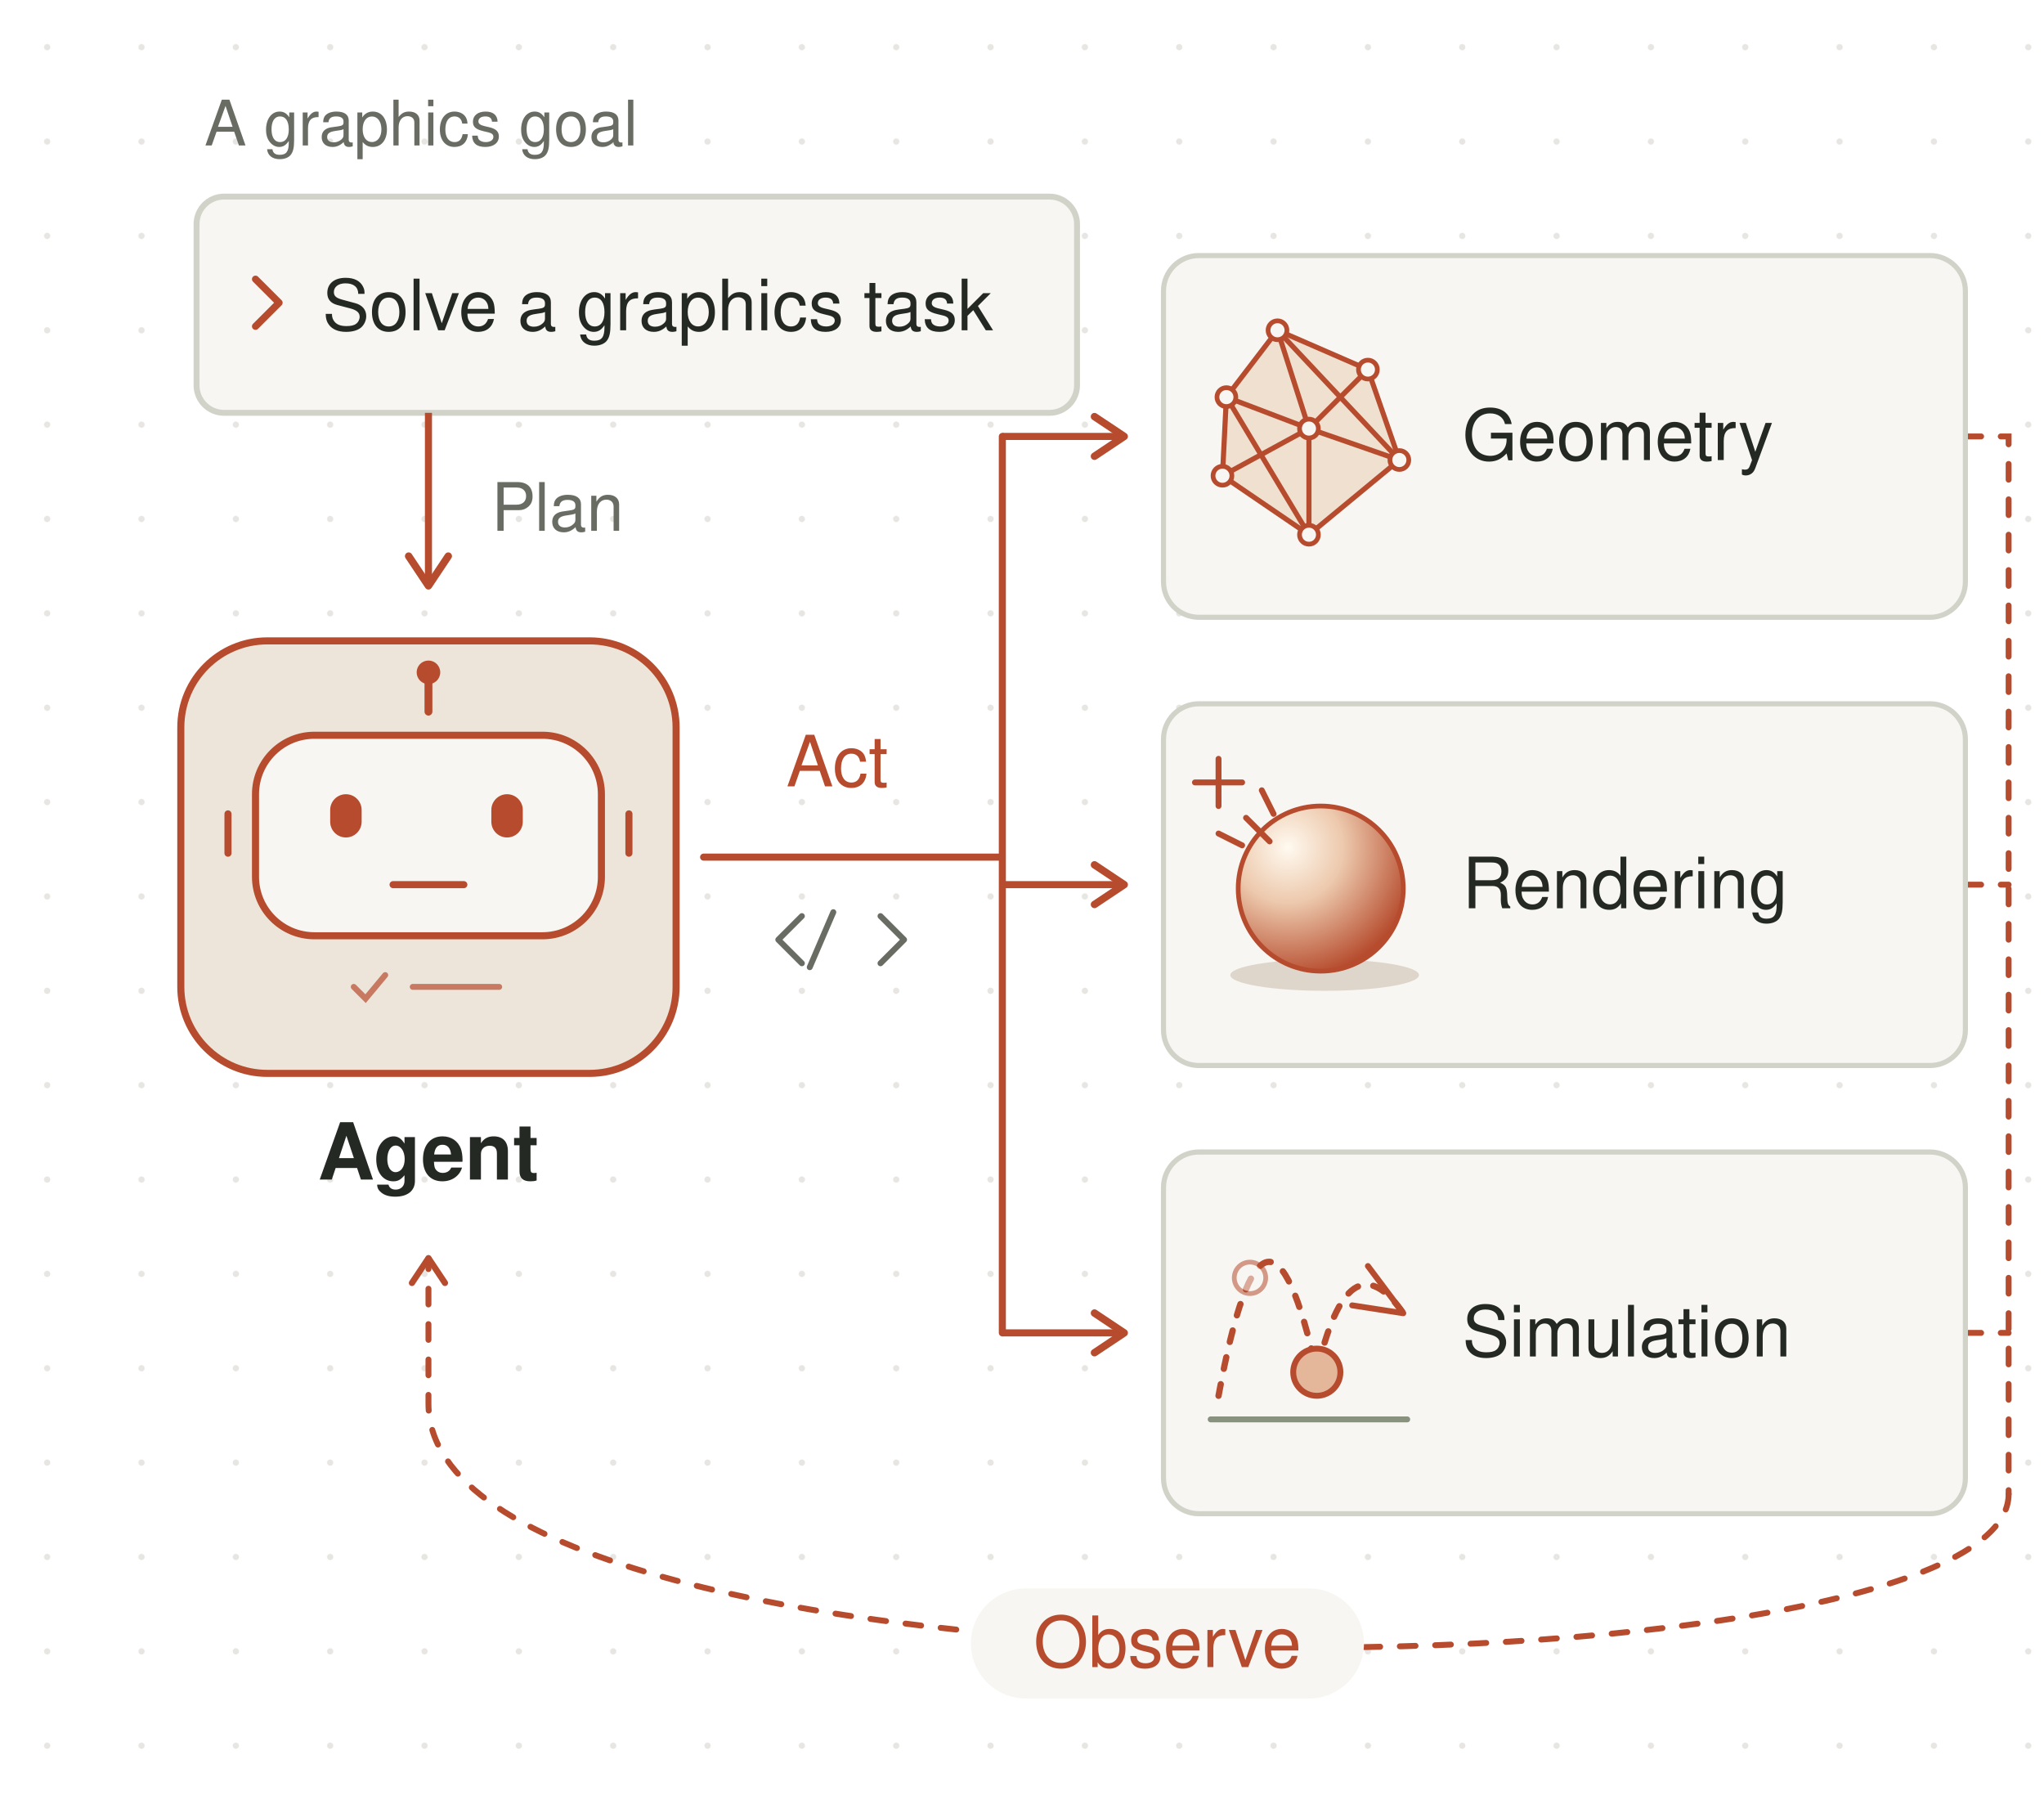
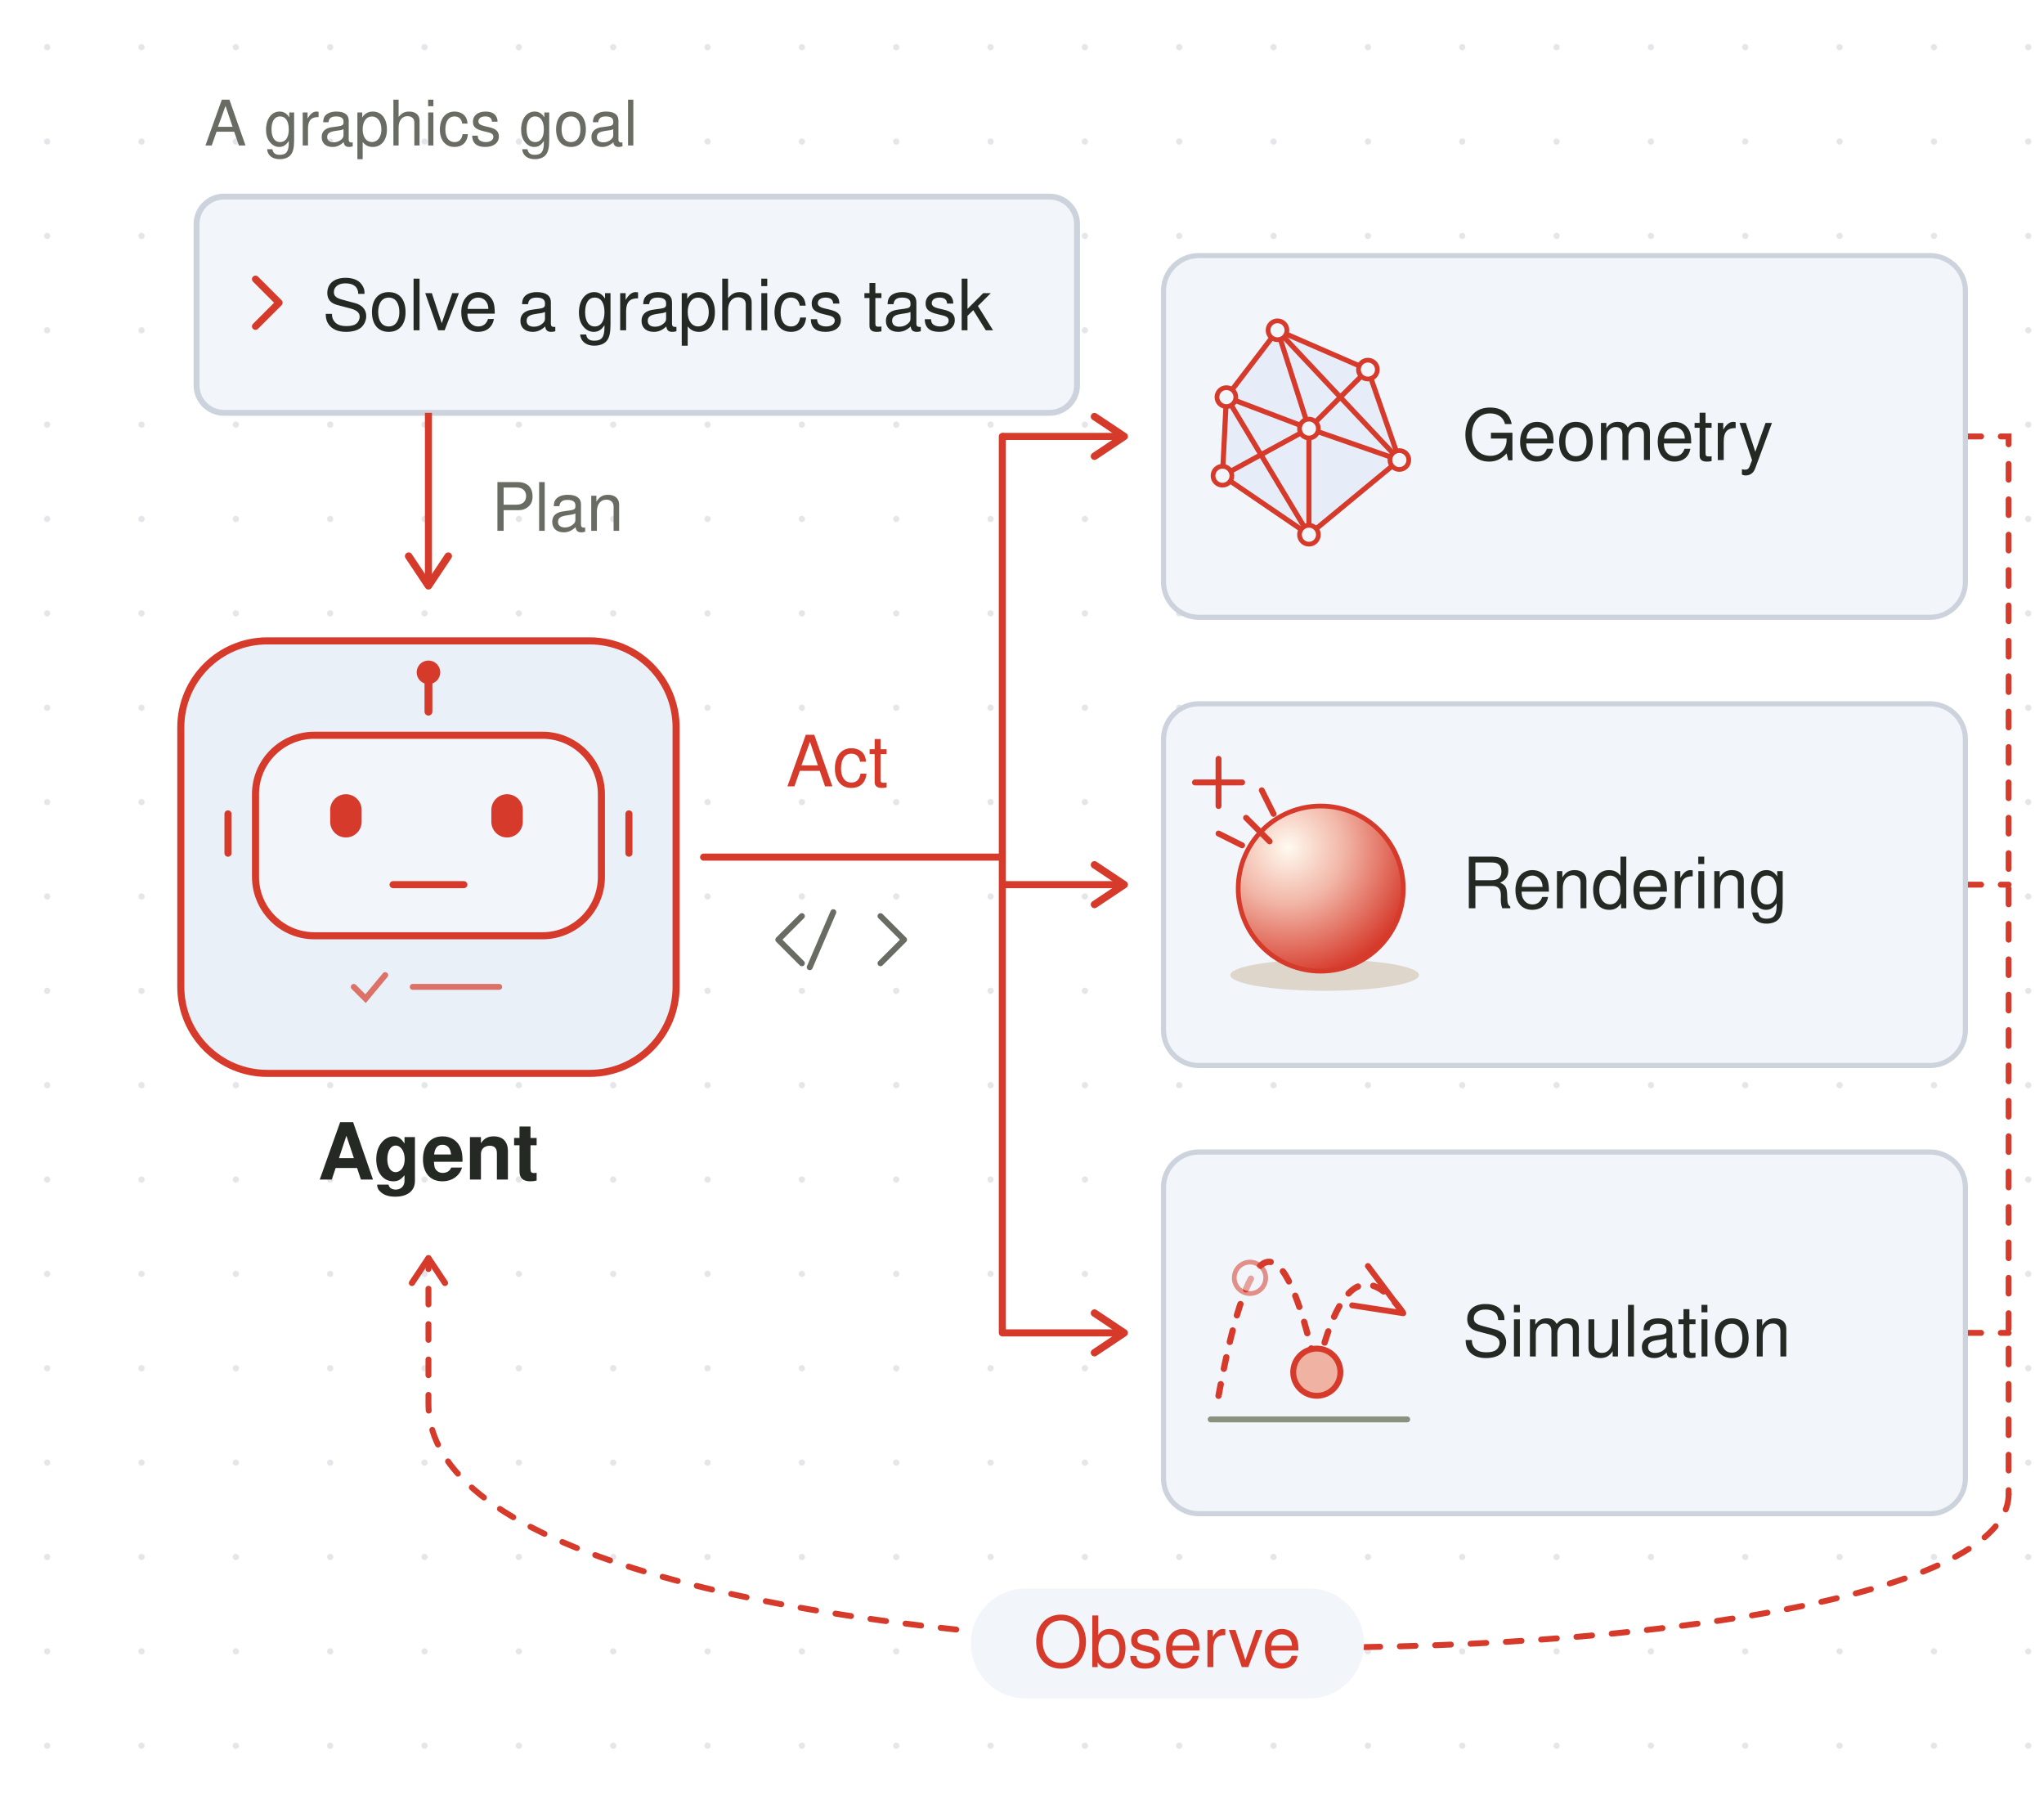
<svg xmlns="http://www.w3.org/2000/svg" width="520" height="460" viewBox="0 0 520 460" fill="none">
  <defs>
    <pattern id="dots" width="24" height="24" patternUnits="userSpaceOnUse">
-       <circle cx="12" cy="12" r=".8" fill="#b1aaa0" opacity=".3" />
+       <circle cx="12" cy="12" r=".8" fill="#a3abb8" opacity=".3" />
    </pattern>
    <marker id="arrow" viewBox="0 0 10 10" refX="8" refY="5" markerWidth="7" markerHeight="7" orient="auto-start-reverse">
-       <path d="m2 1 6 4-6 4" stroke="#b64b2d" stroke-width="1.5" stroke-linecap="round" stroke-linejoin="round" />
+       <path d="m2 1 6 4-6 4" stroke="#d63a2b" stroke-width="1.5" stroke-linecap="round" stroke-linejoin="round" />
    </marker>
    <radialGradient id="render-light" cx="30%" cy="25%" r="80%">
      <stop stop-color="#fffaf0" />
-       <stop offset=".42" stop-color="#edc9ad" />
-       <stop offset="1" stop-color="#b64b2d" />
+       <stop offset=".42" stop-color="#f2b7a8" />
+       <stop offset="1" stop-color="#d63a2b" />
    </radialGradient>
  </defs>
  <rect width="520" height="460" fill="url(#dots)" />
  <g font-family="Avenir Next, Segoe UI, Helvetica, Arial, sans-serif">
    <text x="52" y="37" fill="#686c63" font-size="16">A graphics goal</text>
-     <rect x="50" y="50" width="224" height="55" rx="7" fill="#f7f6f2" stroke="#d1d3c8" stroke-width="1.5" />
-     <path d="m65 71 6 6-6 6" stroke="#b64b2d" stroke-width="1.8" stroke-linecap="round" stroke-linejoin="round" />
+     <rect x="50" y="50" width="224" height="55" rx="7" fill="#f2f5fa" stroke="#ccd3dd" stroke-width="1.5" />
+     <path d="m65 71 6 6-6 6" stroke="#d63a2b" stroke-width="1.8" stroke-linecap="round" stroke-linejoin="round" />
    <text x="82" y="84" fill="#242923" font-size="18">Solve a graphics task</text>
  </g>
-   <path d="M109 105v44" stroke="#b64b2d" stroke-width="1.8" marker-end="url(#arrow)" />
+   <path d="M109 105v44" stroke="#d63a2b" stroke-width="1.8" marker-end="url(#arrow)" />
  <text x="125" y="135" fill="#686c63" font-family="Avenir Next, Segoe UI, Helvetica, Arial, sans-serif" font-size="17">Plan</text>
-   <rect x="46" y="163" width="126" height="110" rx="22" fill="#ede5da" stroke="#b64b2d" stroke-width="1.8" />
-   <path d="M109 181v-8" stroke="#b64b2d" stroke-width="2" stroke-linecap="round" />
-   <circle cx="109" cy="171" r="3" fill="#b64b2d" />
-   <rect x="65" y="187" width="88" height="51" rx="15" fill="#f7f6f2" stroke="#b64b2d" stroke-width="1.8" />
-   <rect x="84" y="202" width="8" height="11" rx="4" fill="#b64b2d" />
-   <rect x="125" y="202" width="8" height="11" rx="4" fill="#b64b2d" />
-   <path d="M100 225h18M58 207v10M160 207v10" stroke="#b64b2d" stroke-width="1.8" stroke-linecap="round" />
-   <g stroke="#b64b2d" stroke-width="1.5" stroke-linecap="round" opacity=".7">
+   <rect x="46" y="163" width="126" height="110" rx="22" fill="#eaf0f8" stroke="#d63a2b" stroke-width="1.8" />
+   <path d="M109 181v-8" stroke="#d63a2b" stroke-width="2" stroke-linecap="round" />
+   <circle cx="109" cy="171" r="3" fill="#d63a2b" />
+   <rect x="65" y="187" width="88" height="51" rx="15" fill="#f2f5fa" stroke="#d63a2b" stroke-width="1.8" />
+   <rect x="84" y="202" width="8" height="11" rx="4" fill="#d63a2b" />
+   <rect x="125" y="202" width="8" height="11" rx="4" fill="#d63a2b" />
+   <path d="M100 225h18M58 207v10M160 207v10" stroke="#d63a2b" stroke-width="1.8" stroke-linecap="round" />
+   <g stroke="#d63a2b" stroke-width="1.5" stroke-linecap="round" opacity=".7">
    <path d="m90 251 3 3 5-6M105 251h22" />
  </g>
  <text x="109" y="300" text-anchor="middle" fill="#242923" font-family="Avenir Next, Segoe UI, Helvetica, Arial, sans-serif" font-size="20" font-weight="600">Agent</text>
-   <path d="M179 218h76M255 111v228" stroke="#b64b2d" stroke-width="1.8" stroke-linecap="round" />
-   <g stroke="#b64b2d" stroke-width="1.8" marker-end="url(#arrow)">
+   <path d="M179 218h76M255 111v228" stroke="#d63a2b" stroke-width="1.8" stroke-linecap="round" />
+   <g stroke="#d63a2b" stroke-width="1.8" marker-end="url(#arrow)">
    <path d="M255 111h31" />
    <path d="M255 225h31" />
    <path d="M255 339h31" />
  </g>
-   <text x="213" y="200" text-anchor="middle" fill="#b64b2d" font-family="Avenir Next, Segoe UI, Helvetica, Arial, sans-serif" font-size="18" font-weight="500">Act</text>
+   <text x="213" y="200" text-anchor="middle" fill="#d63a2b" font-family="Avenir Next, Segoe UI, Helvetica, Arial, sans-serif" font-size="18" font-weight="500">Act</text>
  <g stroke="#686c63" stroke-width="1.5" stroke-linecap="round" stroke-linejoin="round">
    <path d="m204 233-6 6 6 6m20-12 6 6-6 6m-12-13-6 14" />
  </g>
-   <g stroke="#b64b2d" stroke-width="1.5" stroke-dasharray="4 5" stroke-linecap="round">
+   <g stroke="#d63a2b" stroke-width="1.5" stroke-dasharray="4 5" stroke-linecap="round">
    <path d="M500 111h11v269M500 225h11M500 339h11" />
    <path d="M511 380c0 54-402 57-402-23v-37" marker-end="url(#arrow)" />
  </g>
-   <g fill="#f7f6f2" stroke="#d1d3c8" stroke-width="1.3">
+   <g fill="#f2f5fa" stroke="#ccd3dd" stroke-width="1.3">
    <rect x="296" y="65" width="204" height="92" rx="9" />
    <rect x="296" y="179" width="204" height="92" rx="9" />
    <rect x="296" y="293" width="204" height="92" rx="9" />
  </g>
-   <g stroke="#b64b2d" stroke-width="1.3" stroke-linejoin="round">
-     <path d="m312 101 13-17 23 10 8 23-23 19-22-15Z" fill="#efe0d0" />
+   <g stroke="#d63a2b" stroke-width="1.3" stroke-linejoin="round">
+     <path d="m312 101 13-17 23 10 8 23-23 19-22-15Z" fill="#e6edf8" />
    <path d="m312 101 21 8 15-15m-23-10 8 25 23 8m-45 4 22-12v27m-21-35 21 35m-8-52 31 33" />
  </g>
-   <g fill="#f7f6f2" stroke="#b64b2d" stroke-width="1.2">
+   <g fill="#f2f5fa" stroke="#d63a2b" stroke-width="1.2">
    <circle cx="325" cy="84" r="2.4" />
    <circle cx="312" cy="101" r="2.4" />
    <circle cx="348" cy="94" r="2.4" />
    <circle cx="333" cy="109" r="2.4" />
    <circle cx="356" cy="117" r="2.4" />
    <circle cx="333" cy="136" r="2.4" />
    <circle cx="311" cy="121" r="2.4" />
  </g>
  <ellipse cx="337" cy="248" rx="24" ry="4" fill="#ded6cb" />
-   <circle cx="336" cy="226" r="21" fill="url(#render-light)" stroke="#b64b2d" stroke-width="1.2" />
-   <g stroke="#b64b2d" stroke-width="1.5" stroke-linecap="round">
+   <circle cx="336" cy="226" r="21" fill="url(#render-light)" stroke="#d63a2b" stroke-width="1.2" />
+   <g stroke="#d63a2b" stroke-width="1.5" stroke-linecap="round">
    <path d="M310 193v12m-6-6h12m1 9 6 6m-13-2 6 3m5-14 3 6" />
  </g>
  <path d="M308 361h50" stroke="#89917f" stroke-width="1.5" stroke-linecap="round" />
-   <path d="M310 355q12-65 25-6 8-35 22-15" stroke="#b64b2d" stroke-width="1.6" stroke-dasharray="3 4" stroke-linecap="round" />
-   <circle cx="335" cy="349" r="6" fill="#e4b79b" stroke="#b64b2d" stroke-width="1.5" />
-   <circle cx="318" cy="325" r="4" fill="#f7f6f2" stroke="#b64b2d" stroke-width="1.2" opacity=".55" />
-   <path d="m348 322 9 12-13-2" stroke="#b64b2d" stroke-width="1.5" stroke-linecap="round" stroke-linejoin="round" />
+   <path d="M310 355q12-65 25-6 8-35 22-15" stroke="#d63a2b" stroke-width="1.6" stroke-dasharray="3 4" stroke-linecap="round" />
+   <circle cx="335" cy="349" r="6" fill="#f0b3a3" stroke="#d63a2b" stroke-width="1.5" />
+   <circle cx="318" cy="325" r="4" fill="#f2f5fa" stroke="#d63a2b" stroke-width="1.2" opacity=".55" />
+   <path d="m348 322 9 12-13-2" stroke="#d63a2b" stroke-width="1.5" stroke-linecap="round" stroke-linejoin="round" />
  <g fill="#242923" font-family="Avenir Next, Segoe UI, Helvetica, Arial, sans-serif" font-size="18" font-weight="500">
    <text x="372" y="117">Geometry</text>
    <text x="372" y="231">Rendering</text>
    <text x="372" y="345">Simulation</text>
  </g>
-   <rect x="247" y="404" width="100" height="28" rx="14" fill="#f7f6f2" />
-   <text x="297" y="424" text-anchor="middle" fill="#b64b2d" font-family="Avenir Next, Segoe UI, Helvetica, Arial, sans-serif" font-size="18">Observe</text>
+   <rect x="247" y="404" width="100" height="28" rx="14" fill="#f2f5fa" />
+   <text x="297" y="424" text-anchor="middle" fill="#d63a2b" font-family="Avenir Next, Segoe UI, Helvetica, Arial, sans-serif" font-size="18">Observe</text>
</svg>
